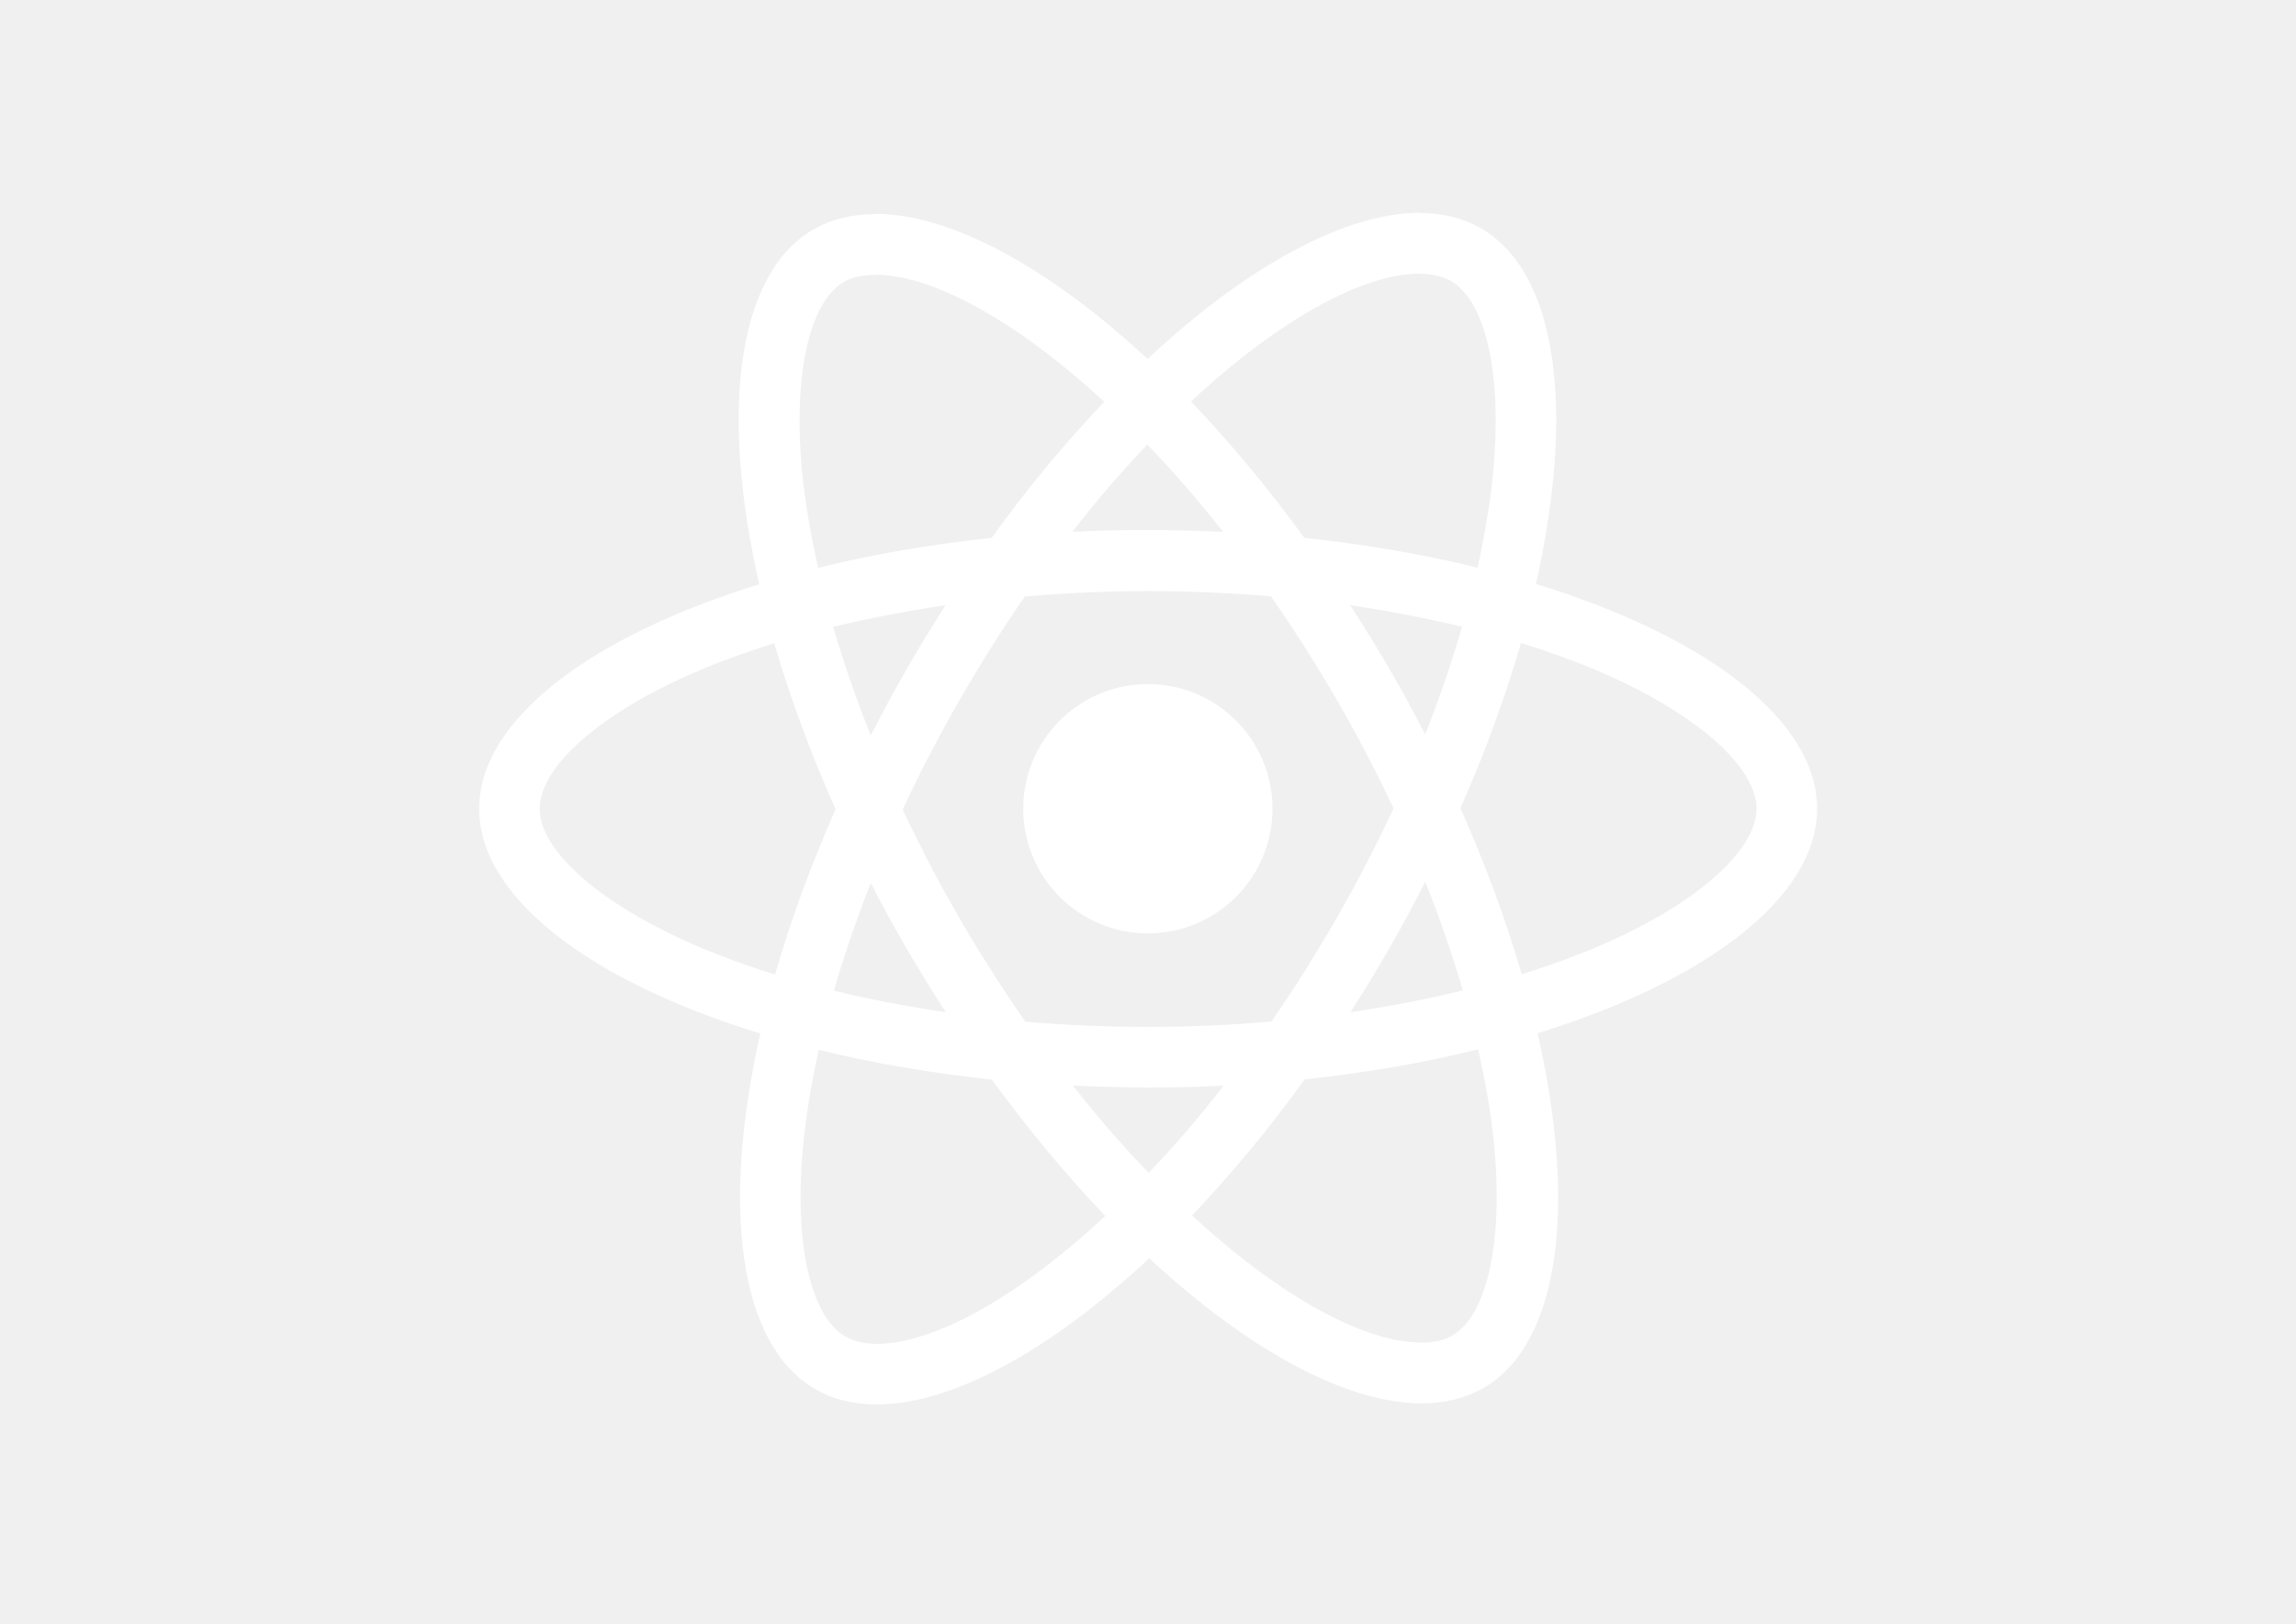
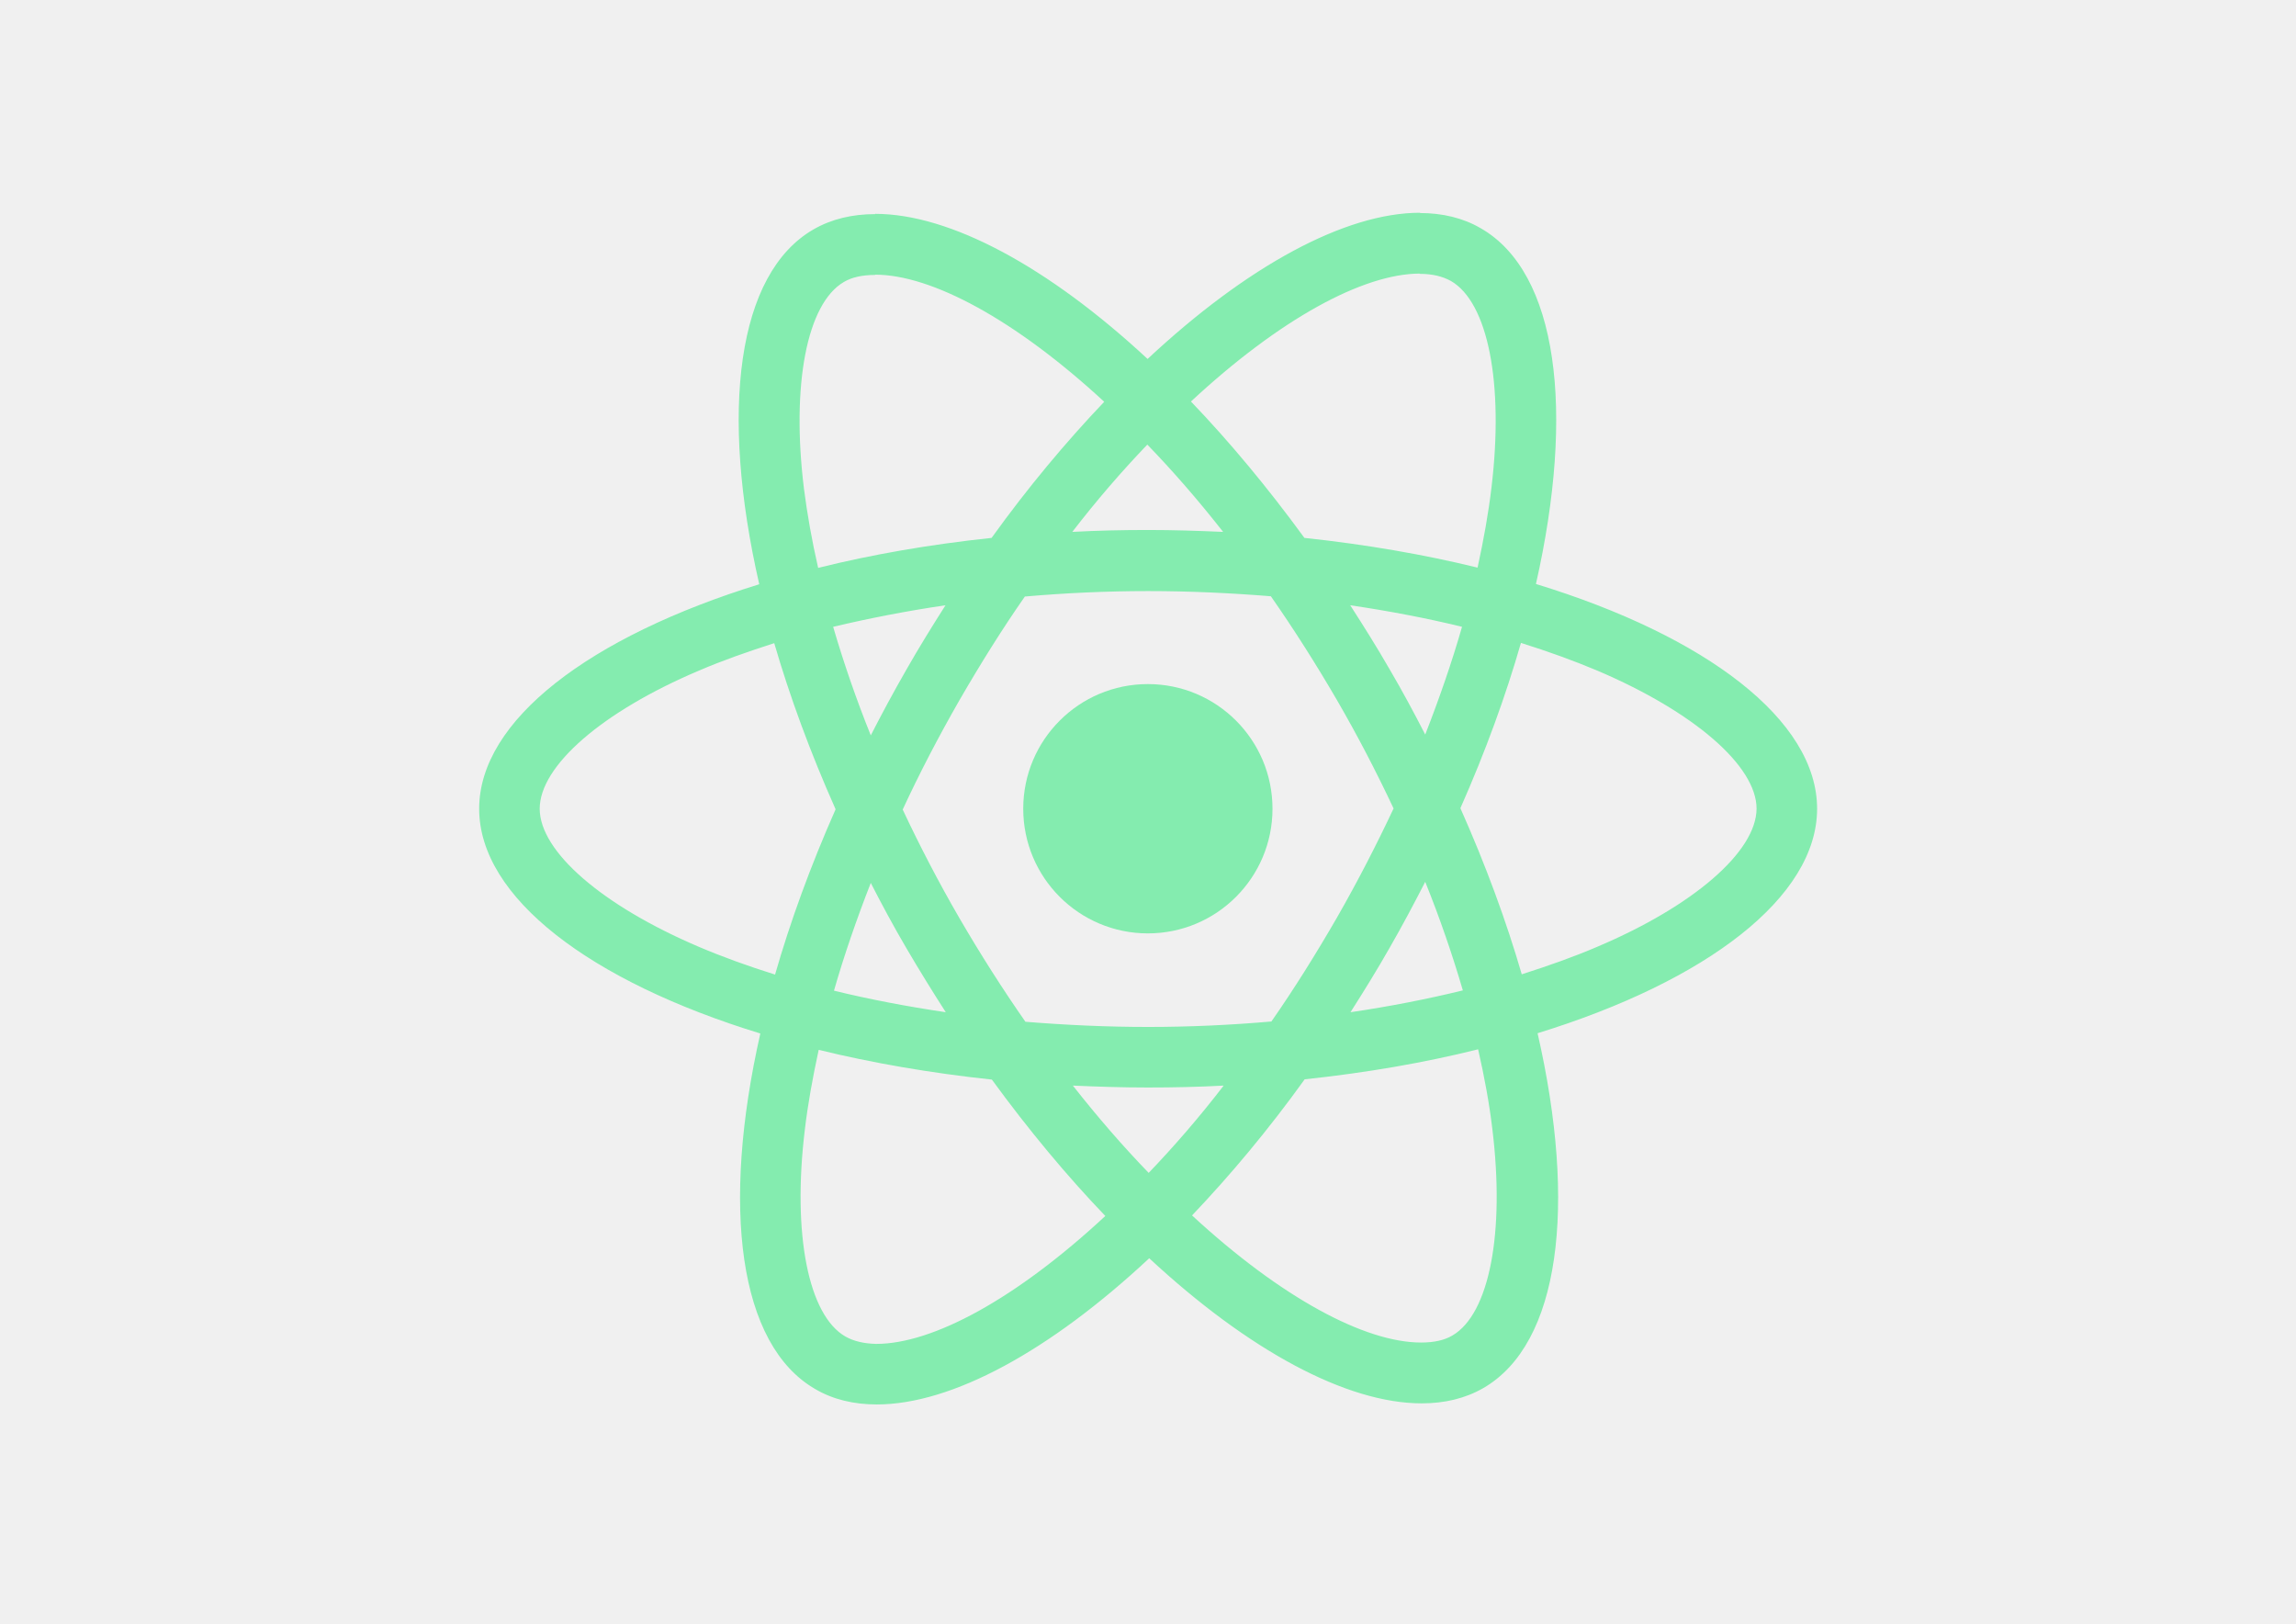
<svg xmlns="http://www.w3.org/2000/svg" viewBox="0 0 841.9 595.3">
-   <g fill="#ffffff">
+   <g fill="#84ECAF">
    <path d="M666.3 296.5c0-32.5-40.7-63.3-103.1-82.4 14.4-63.6 8-114.2-20.2-130.4-6.5-3.8-14.1-5.6-22.4-5.6v22.3c4.6 0 8.3.9 11.4 2.6 13.6 7.8 19.5 37.5 14.9 75.7-1.1 9.4-2.9 19.3-5.1 29.4-19.6-4.8-41-8.5-63.5-10.9-13.5-18.5-27.5-35.3-41.6-50 32.6-30.3 63.2-46.9 84-46.9V78c-27.5 0-63.5 19.6-99.9 53.6-36.4-33.8-72.4-53.2-99.9-53.2v22.3c20.7 0 51.4 16.5 84 46.6-14 14.7-28 31.4-41.3 49.9-22.6 2.4-44 6.1-63.6 11-2.3-10-4-19.7-5.2-29-4.7-38.2 1.1-67.9 14.6-75.8 3-1.8 6.9-2.6 11.5-2.6V78.5c-8.4 0-16 1.8-22.6 5.6-28.1 16.2-34.4 66.7-19.9 130.1-62.2 19.2-102.7 49.9-102.7 82.3 0 32.5 40.7 63.3 103.1 82.4-14.4 63.6-8 114.2 20.2 130.4 6.5 3.8 14.1 5.6 22.5 5.6 27.5 0 63.5-19.6 99.9-53.6 36.4 33.8 72.4 53.2 99.9 53.2 8.4 0 16-1.8 22.6-5.6 28.1-16.2 34.4-66.7 19.9-130.1 62-19.1 102.5-49.9 102.5-82.3zm-130.2-66.7c-3.7 12.9-8.3 26.2-13.5 39.5-4.1-8-8.4-16-13.1-24-4.6-8-9.5-15.8-14.4-23.4 14.2 2.1 27.9 4.7 41 7.9zm-45.8 106.5c-7.8 13.5-15.8 26.3-24.1 38.2-14.9 1.3-30 2-45.2 2-15.1 0-30.2-.7-45-1.9-8.3-11.9-16.4-24.6-24.2-38-7.6-13.1-14.5-26.4-20.8-39.8 6.2-13.4 13.2-26.8 20.7-39.9 7.8-13.5 15.8-26.3 24.1-38.2 14.9-1.3 30-2 45.2-2 15.1 0 30.2.7 45 1.9 8.3 11.9 16.4 24.6 24.2 38 7.6 13.1 14.5 26.4 20.8 39.8-6.3 13.4-13.2 26.8-20.7 39.9zm32.3-13c5.4 13.4 10 26.8 13.8 39.8-13.1 3.2-26.9 5.9-41.2 8 4.9-7.7 9.8-15.6 14.4-23.7 4.6-8 8.9-16.1 13-24.1zM421.2 430c-9.3-9.6-18.6-20.3-27.8-32 9 .4 18.2.7 27.5.7 9.4 0 18.7-.2 27.8-.7-9 11.7-18.3 22.4-27.5 32zm-74.4-58.9c-14.2-2.1-27.9-4.7-41-7.9 3.7-12.9 8.3-26.2 13.5-39.5 4.1 8 8.4 16 13.1 24 4.7 8 9.5 15.8 14.4 23.4zM420.7 163c9.3 9.6 18.6 20.3 27.8 32-9-.4-18.2-.7-27.5-.7-9.4 0-18.7.2-27.8.7 9-11.7 18.3-22.4 27.5-32zm-74 58.9c-4.9 7.7-9.8 15.6-14.4 23.7-4.6 8-8.9 16-13 24-5.4-13.4-10-26.8-13.8-39.8 13.1-3.1 26.9-5.8 41.2-7.9zm-90.5 125.2c-35.4-15.1-58.3-34.9-58.3-50.6 0-15.7 22.9-35.6 58.3-50.6 8.6-3.7 18-7 27.7-10.1 5.7 19.6 13.2 40 22.5 60.9-9.2 20.8-16.6 41.1-22.2 60.6-9.9-3.1-19.3-6.5-28-10.2zM310 490c-13.6-7.8-19.5-37.5-14.9-75.7 1.1-9.4 2.9-19.3 5.1-29.4 19.6 4.8 41 8.5 63.5 10.9 13.5 18.5 27.5 35.3 41.6 50-32.6 30.3-63.2 46.9-84 46.9-4.5-.1-8.3-1-11.3-2.7zm237.2-76.2c4.7 38.2-1.1 67.9-14.6 75.8-3 1.8-6.9 2.6-11.5 2.6-20.7 0-51.4-16.5-84-46.6 14-14.7 28-31.4 41.3-49.9 22.6-2.4 44-6.1 63.6-11 2.3 10.1 4.1 19.8 5.2 29.1zm38.5-66.7c-8.6 3.7-18 7-27.7 10.1-5.7-19.6-13.2-40-22.5-60.9 9.2-20.8 16.6-41.1 22.2-60.6 9.9 3.1 19.3 6.5 28.1 10.2 35.4 15.1 58.3 34.9 58.3 50.6-.1 15.7-23 35.6-58.4 50.6zM320.8 78.4z" />
    <circle cx="420.9" cy="296.5" r="45.7" />
    <path d="M520.5 78.1z" />
  </g>
</svg>
